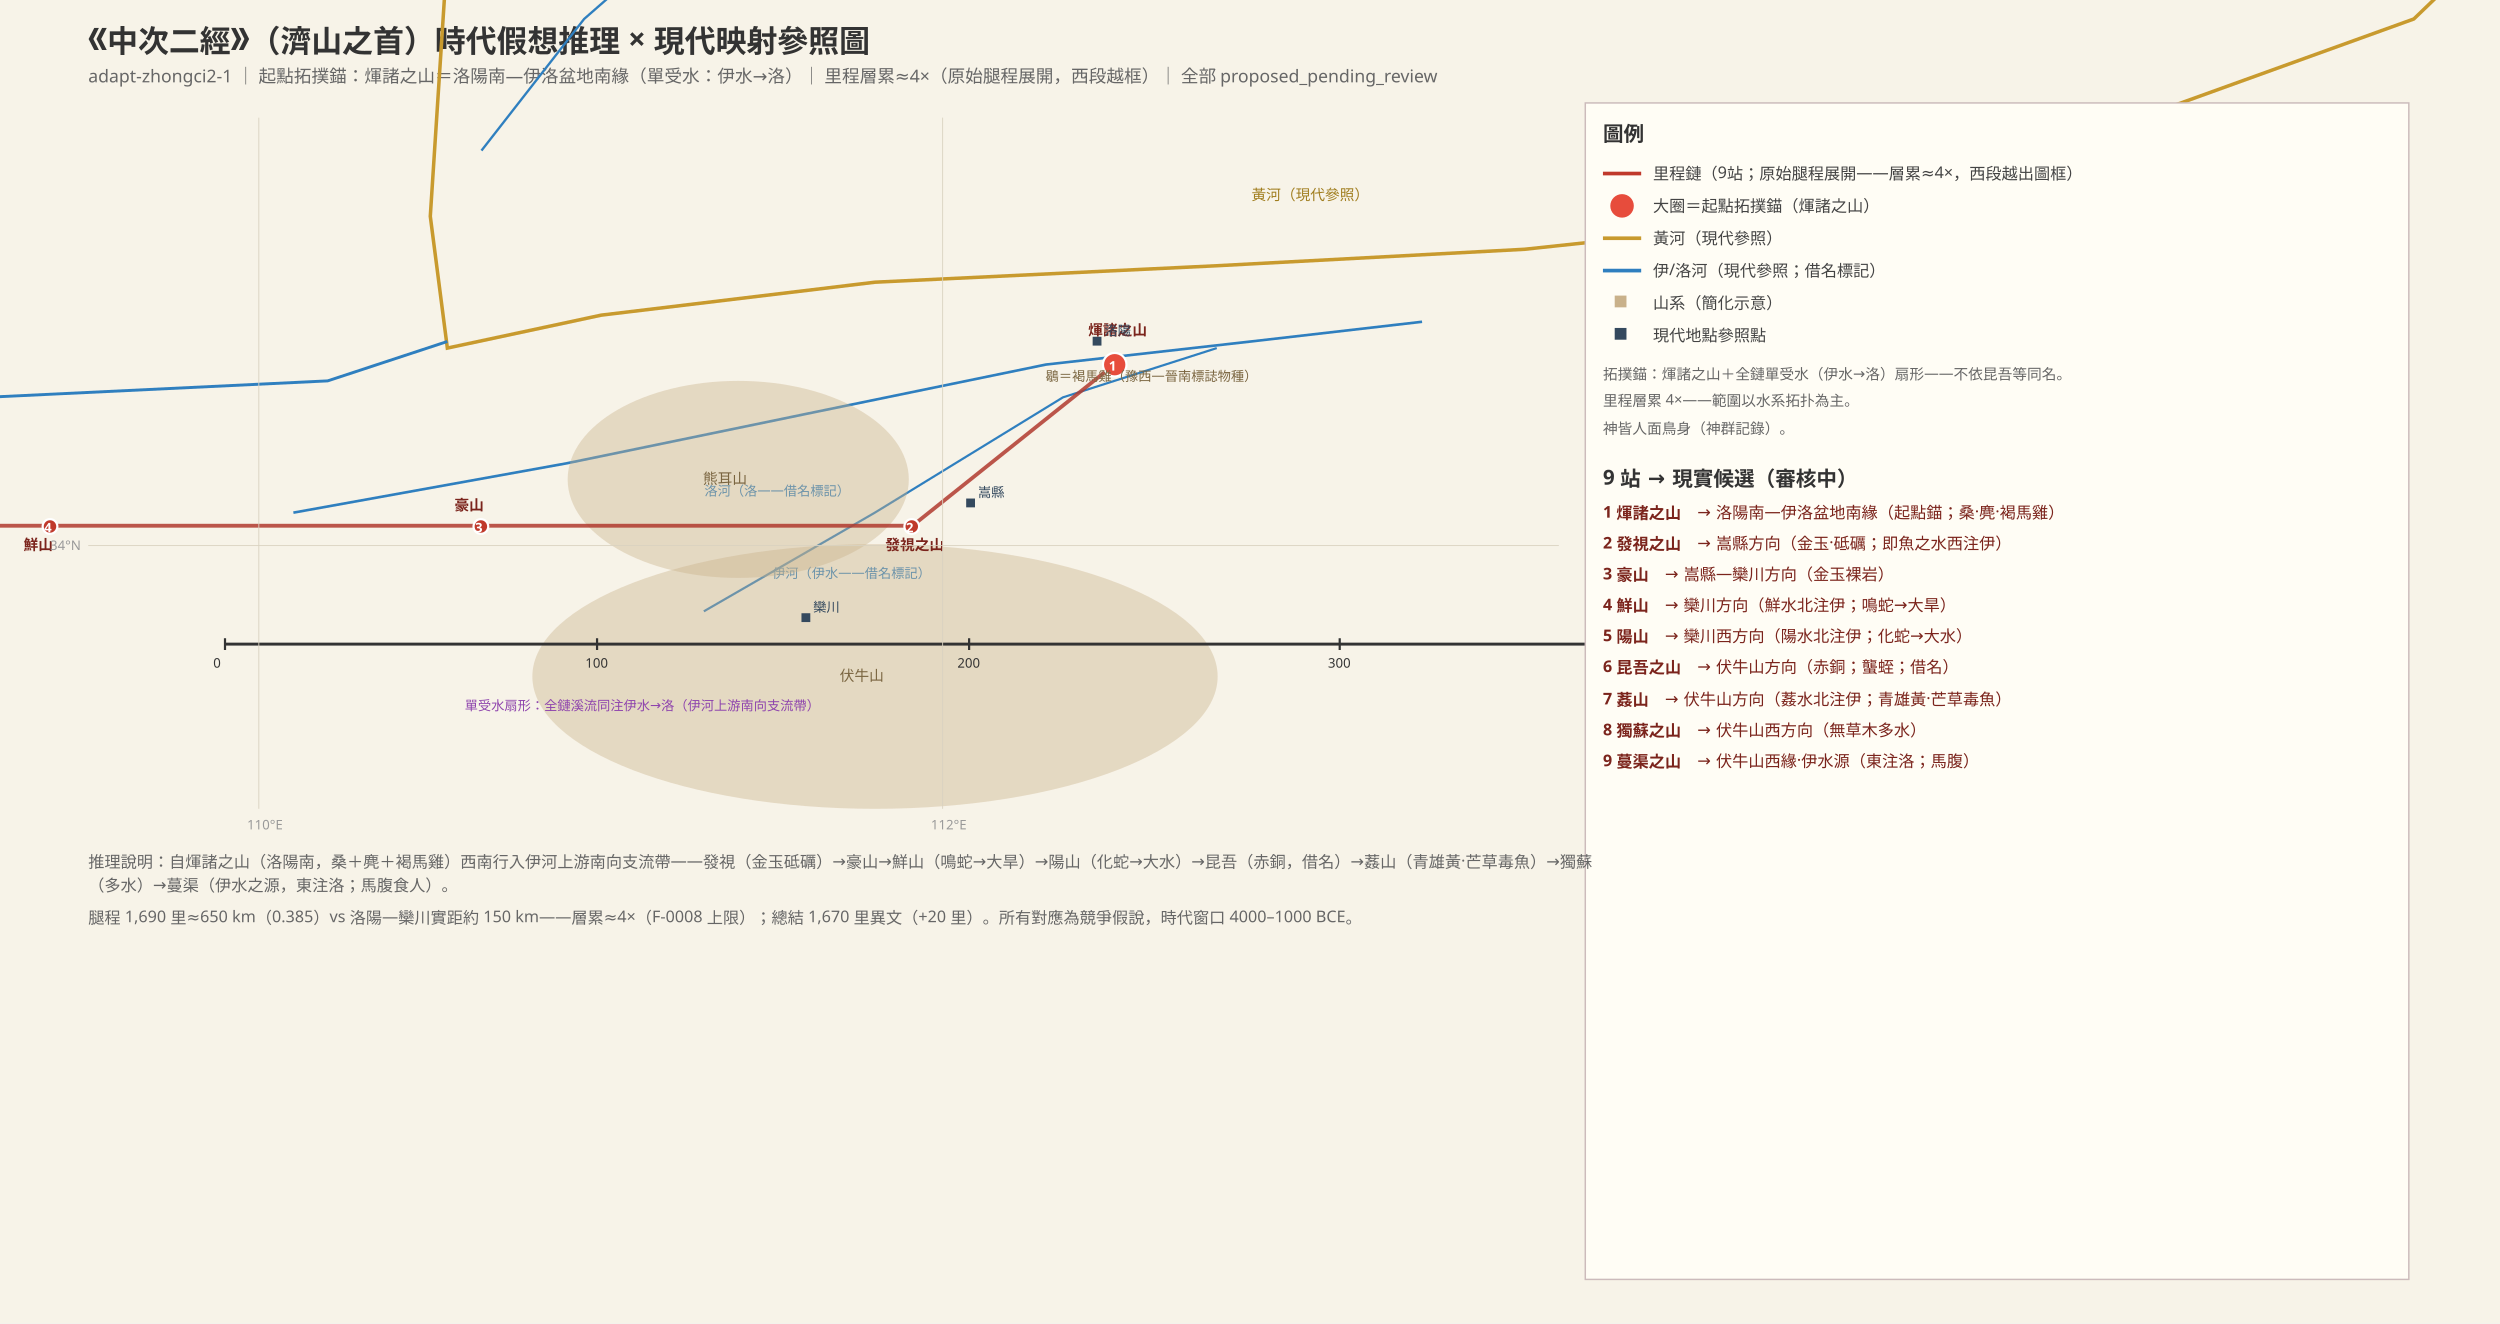
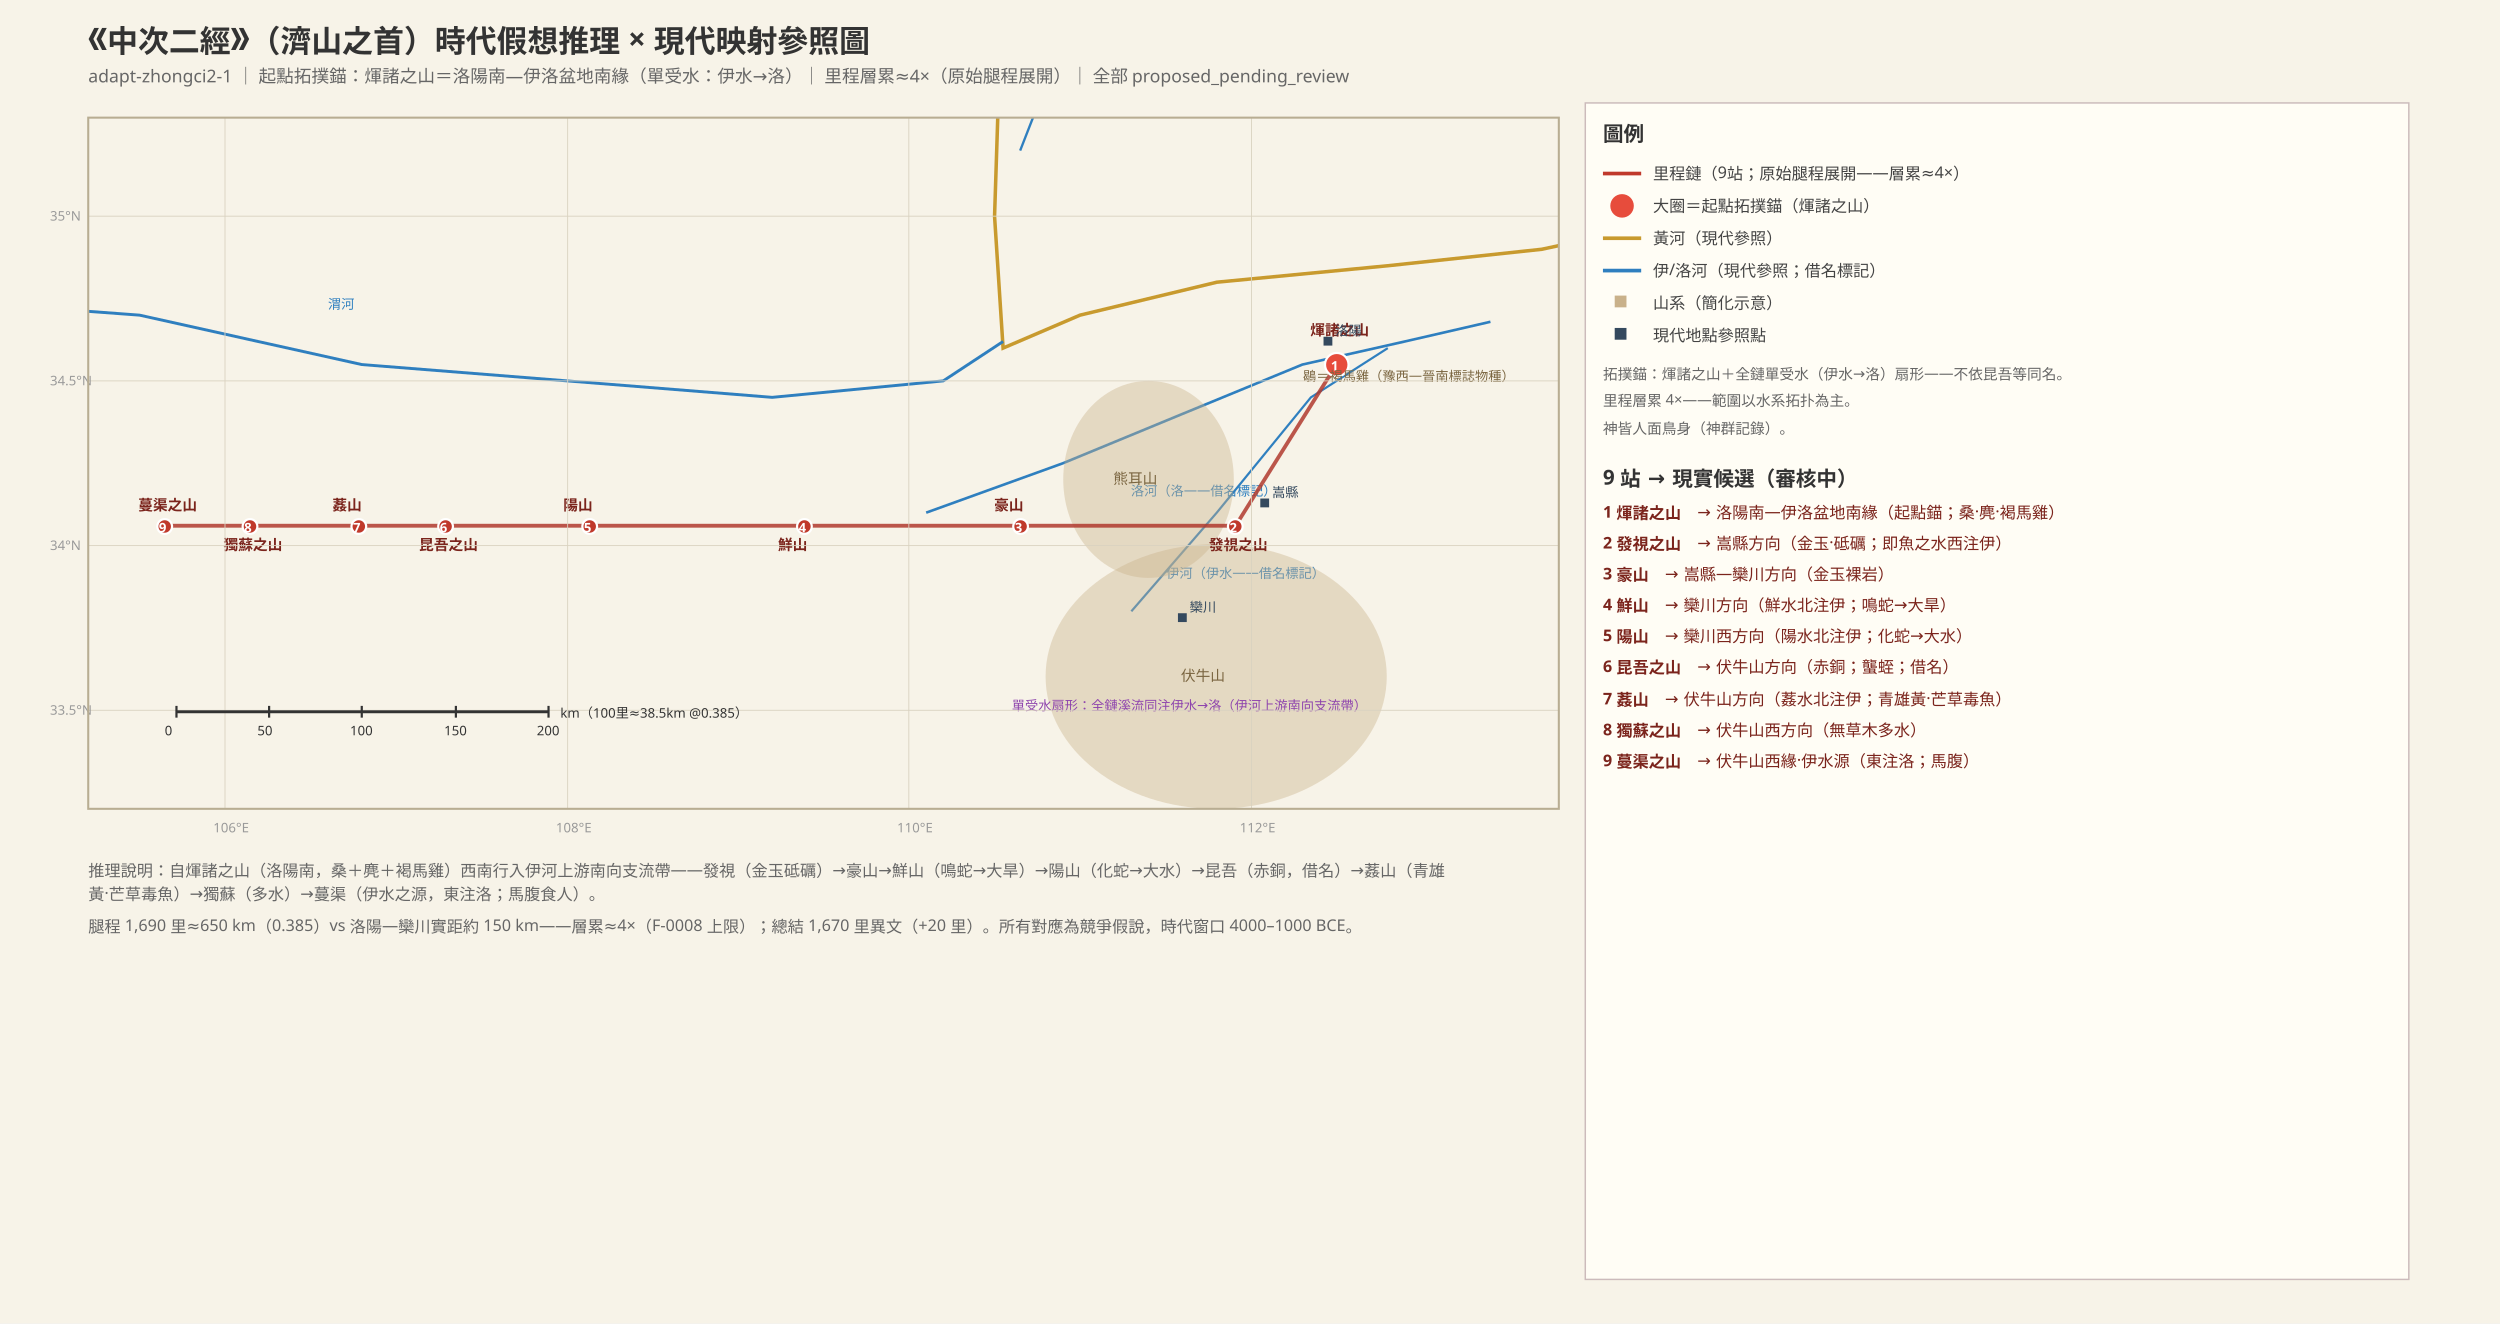
<svg xmlns="http://www.w3.org/2000/svg" width="1700" height="900" font-family="PingFang SC, Hiragino Sans GB, Microsoft YaHei, sans-serif">
  <rect width="1700" height="900" fill="#f7f3e8" />
  <defs>
    <marker id="arr" markerWidth="8" markerHeight="8" refX="7" refY="3" orient="auto">
      <path d="M0,0 L7,3 L0,6 Z" fill="#555" />
    </marker>
    <pattern id="sand" width="8" height="8" patternUnits="userSpaceOnUse">
      <rect width="8" height="8" fill="#efe3c0" />
      <circle cx="2" cy="2" r="0.8" fill="#d6b96a" />
      <circle cx="6" cy="6" r="0.8" fill="#d6b96a" />
    </pattern>
+     <clipPath id="mapclip">
+       <rect x="60" y="80" width="1000" height="470" />
+     </clipPath>
  </defs>
  <text x="60" y="34" font-size="21" font-weight="bold" fill="#333">《中次二經》（濟山之首）時代假想推理 × 現代映射參照圖</text>
-   <text x="60" y="56" font-size="12" fill="#666">adapt-zhongci2-1 ｜ 起點拓撲錨：煇諸之山＝洛陽南—伊洛盆地南緣（單受水：伊水→洛）｜ 里程層累≈4×（原始腿程展開，西段越框）｜ 全部 proposed_pending_review</text>
-   <polyline points="-2963.3,236.7 -2614.4,281.4 -2265.6,147.1 -2033.0,12.9 -1730.7,-54.3 -1451.6,-87.9 -1265.6,-99.0 -1126.0,-188.6 -986.5,-367.6 -847.0,-501.9 -707.4,-636.2 -544.7,-770.5 -428.4,-904.8 -195.8,-1039.0 60.0,-1083.8 269.3,-1083.8 432.1,-1039.0 548.4,-971.9 548.4,-815.2 478.6,-636.2 385.6,-434.8 339.1,-233.3 304.2,-31.9 292.6,147.1 304.2,236.7 408.8,214.3 594.9,191.9 827.4,180.7 1036.7,169.5 1246.0,147.1 1455.3,80.0 1641.4,12.9 1804.2,-143.8 1943.7,-300.5 2083.3,-390.0 2222.8,-434.8" fill="none" stroke="#c89a2e" stroke-width="2.4" />
-   <text x="851" y="136" font-size="10" fill="#a07d1e">黃河（現代參照）</text>
-   <polyline points="-1172.6,203.1 -870.2,214.3 -567.9,247.9 -288.8,259.0 -9.8,270.2 222.8,259.0 304.2,232.2" fill="none" stroke="#2f7fbf" stroke-width="2" />
-   <text x="-614" y="210" font-size="9" fill="#2f7fbf">渭河</text>
-   <polyline points="199.5,348.6 385.6,315.0 548.4,281.4 711.2,247.9 850.7,232.2 967.0,218.8" fill="none" stroke="#2f7fbf" stroke-width="1.8" />
-   <text x="479" y="337" font-size="9" fill="#2f7fbf">洛河（洛——借名標記）</text>
-   <polyline points="478.6,415.7 594.9,348.6 722.8,270.2 827.4,236.7" fill="none" stroke="#2f7fbf" stroke-width="1.5" />
-   <text x="525" y="393" font-size="9" fill="#2f7fbf">伊河（伊水——借名標記）</text>
-   <polyline points="711.2,-681.0 757.7,-501.9 641.4,-345.2 525.1,-99.0 397.2,12.9 327.4,102.4" fill="none" stroke="#2f7fbf" stroke-width="1.6" />
-   <text x="548" y="-345" font-size="9" fill="#2f7fbf">汾河（汾水——借名標記）</text>
-   <ellipse cx="595" cy="460" rx="233" ry="90" fill="#c9b18a" opacity="0.4" />
-   <text x="571" y="463" font-size="10" fill="#7a6540">伏牛山</text>
-   <ellipse cx="502" cy="326" rx="116" ry="67" fill="#c9b18a" opacity="0.4" />
-   <text x="478" y="329" font-size="10" fill="#7a6540">熊耳山</text>
-   <polyline points="757.7,247.9 620.5,357.5 327.4,357.5 34.4,357.5 -258.6,357.5 -454.0,357.5 -572.6,357.5 -719.1,357.5 -835.3,357.5" fill="none" stroke="#b03a2e" stroke-width="2.6" opacity="0.85" />
-   <circle cx="758" cy="248" r="8" fill="#e74c3c" stroke="#fff" stroke-width="1.5" />
-   <text x="754" y="252" font-size="9" fill="#fff" font-weight="bold">1</text>
-   <text x="740" y="228" font-size="10" fill="#7b241c" font-weight="bold">煇諸之山</text>
-   <circle cx="620" cy="358" r="5" fill="#c0392b" stroke="#fff" stroke-width="1.5" />
-   <text x="616" y="362" font-size="9" fill="#fff" font-weight="bold">2</text>
-   <text x="602" y="374" font-size="10" fill="#7b241c" font-weight="bold">發視之山</text>
-   <circle cx="327" cy="358" r="5" fill="#c0392b" stroke="#fff" stroke-width="1.5" />
-   <text x="323" y="362" font-size="9" fill="#fff" font-weight="bold">3</text>
-   <text x="309" y="347" font-size="10" fill="#7b241c" font-weight="bold">豪山</text>
-   <circle cx="34" cy="358" r="5" fill="#c0392b" stroke="#fff" stroke-width="1.5" />
-   <text x="30" y="362" font-size="9" fill="#fff" font-weight="bold">4</text>
-   <text x="16" y="374" font-size="10" fill="#7b241c" font-weight="bold">鮮山</text>
-   <circle cx="-259" cy="358" r="5" fill="#c0392b" stroke="#fff" stroke-width="1.5" />
-   <text x="-263" y="362" font-size="9" fill="#fff" font-weight="bold">5</text>
-   <text x="-277" y="347" font-size="10" fill="#7b241c" font-weight="bold">陽山</text>
-   <circle cx="-454" cy="358" r="5" fill="#c0392b" stroke="#fff" stroke-width="1.5" />
-   <text x="-458" y="362" font-size="9" fill="#fff" font-weight="bold">6</text>
-   <text x="-472" y="374" font-size="10" fill="#7b241c" font-weight="bold">昆吾之山</text>
-   <circle cx="-573" cy="358" r="5" fill="#c0392b" stroke="#fff" stroke-width="1.5" />
-   <text x="-577" y="362" font-size="9" fill="#fff" font-weight="bold">7</text>
-   <text x="-591" y="347" font-size="10" fill="#7b241c" font-weight="bold">葌山</text>
-   <circle cx="-719" cy="358" r="5" fill="#c0392b" stroke="#fff" stroke-width="1.5" />
-   <text x="-723" y="362" font-size="9" fill="#fff" font-weight="bold">8</text>
-   <text x="-737" y="374" font-size="10" fill="#7b241c" font-weight="bold">獨蘇之山</text>
-   <circle cx="-835" cy="358" r="5" fill="#c0392b" stroke="#fff" stroke-width="1.5" />
-   <text x="-839" y="362" font-size="9" fill="#fff" font-weight="bold">9</text>
-   <text x="-853" y="347" font-size="10" fill="#7b241c" font-weight="bold">蔓渠之山</text>
-   <text x="316" y="483" font-size="9" fill="#8e44ad">單受水扇形：全鏈溪流同注伊水→洛（伊河上游南向支流帶）</text>
-   <text x="711" y="259" font-size="9" fill="#7a6540">鶡＝褐馬雞（豫西—晉南標誌物種）</text>
-   <rect x="743" y="229" width="6" height="6" fill="#34495e" />
-   <text x="751" y="228" font-size="9" fill="#34495e">洛陽</text>
-   <rect x="657" y="339" width="6" height="6" fill="#34495e" />
-   <text x="665" y="338" font-size="9" fill="#34495e">嵩縣</text>
-   <rect x="545" y="417" width="6" height="6" fill="#34495e" />
-   <text x="553" y="416" font-size="9" fill="#34495e">欒川</text>
-   <line x1="153" y1="438" x2="1164" y2="438" stroke="#333" stroke-width="2" />
-   <line x1="153" y1="434" x2="153" y2="442" stroke="#333" stroke-width="1.5" />
-   <text x="145" y="454" font-size="9" fill="#333">0</text>
-   <line x1="406" y1="434" x2="406" y2="442" stroke="#333" stroke-width="1.5" />
-   <text x="398" y="454" font-size="9" fill="#333">100</text>
-   <line x1="659" y1="434" x2="659" y2="442" stroke="#333" stroke-width="1.5" />
-   <text x="651" y="454" font-size="9" fill="#333">200</text>
-   <line x1="911" y1="434" x2="911" y2="442" stroke="#333" stroke-width="1.5" />
-   <text x="903" y="454" font-size="9" fill="#333">300</text>
-   <line x1="1164" y1="434" x2="1164" y2="442" stroke="#333" stroke-width="1.5" />
-   <text x="1156" y="454" font-size="9" fill="#333">400</text>
-   <text x="1172" y="442" font-size="9" fill="#333">km（100里≈38.5km @0.385）</text>
-   <line x1="176" y1="550" x2="176" y2="80" stroke="#d9d2c0" stroke-width="0.6" />
-   <text x="168" y="564" font-size="9" fill="#999">110°E</text>
-   <line x1="641" y1="550" x2="641" y2="80" stroke="#d9d2c0" stroke-width="0.6" />
-   <text x="633" y="564" font-size="9" fill="#999">112°E</text>
+   <text x="60" y="56" font-size="12" fill="#666">adapt-zhongci2-1 ｜ 起點拓撲錨：煇諸之山＝洛陽南—伊洛盆地南緣（單受水：伊水→洛）｜ 里程層累≈4×（原始腿程展開）｜ 全部 proposed_pending_review</text>
+   <g clip-path="url(#mapclip)">
+     <polyline points="-951.6,236.7 -777.2,281.4 -602.8,147.1 -486.5,12.9 -335.3,-54.3 -195.8,-87.9 -102.8,-99.0 -33.0,-188.6 36.7,-367.6 106.5,-501.9 176.3,-636.2 257.7,-770.5 315.8,-904.8 432.1,-1039.0 560.0,-1083.8 664.7,-1083.8 746.0,-1039.0 804.2,-971.9 804.2,-815.2 769.3,-636.2 722.8,-434.8 699.5,-233.3 682.1,-31.9 676.3,147.1 682.1,236.7 734.4,214.3 827.4,191.9 943.7,180.7 1048.4,169.5 1153.0,147.1 1257.7,80.0 1350.7,12.9 1432.1,-143.8 1501.9,-300.5 1571.6,-390.0 1641.4,-434.8" fill="none" stroke="#c89a2e" stroke-width="2.4" />
+     <polyline points="-56.3,203.1 94.9,214.3 246.0,247.9 385.6,259.0 525.1,270.2 641.4,259.0 682.1,232.2" fill="none" stroke="#2f7fbf" stroke-width="2" />
+     <text x="223" y="210" font-size="9" fill="#2f7fbf">渭河</text>
+     <polyline points="629.8,348.6 722.8,315.0 804.2,281.4 885.6,247.9 955.3,232.2 1013.5,218.8" fill="none" stroke="#2f7fbf" stroke-width="1.8" />
+     <text x="769" y="337" font-size="9" fill="#2f7fbf">洛河（洛——借名標記）</text>
+     <polyline points="769.3,415.7 827.4,348.6 891.4,270.2 943.7,236.7" fill="none" stroke="#2f7fbf" stroke-width="1.5" />
+     <text x="793" y="393" font-size="9" fill="#2f7fbf">伊河（伊水——借名標記）</text>
+     <polyline points="885.6,-681.0 908.8,-501.9 850.7,-345.2 792.6,-99.0 728.6,12.9 693.7,102.4" fill="none" stroke="#2f7fbf" stroke-width="1.6" />
+     <ellipse cx="827" cy="460" rx="116" ry="90" fill="#c9b18a" opacity="0.4" />
+     <text x="803" y="463" font-size="10" fill="#7a6540">伏牛山</text>
+     <ellipse cx="781" cy="326" rx="58" ry="67" fill="#c9b18a" opacity="0.4" />
+     <text x="757" y="329" font-size="10" fill="#7a6540">熊耳山</text>
+     <polyline points="908.8,247.9 840.2,357.5 693.7,357.5 547.2,357.5 400.7,357.5 303.0,357.5 243.7,357.5 170.5,357.5 112.3,357.5" fill="none" stroke="#b03a2e" stroke-width="2.6" opacity="0.85" />
+     <circle cx="909" cy="248" r="8" fill="#e74c3c" stroke="#fff" stroke-width="1.5" />
+     <text x="905" y="252" font-size="9" fill="#fff" font-weight="bold">1</text>
+     <text x="891" y="228" font-size="10" fill="#7b241c" font-weight="bold">煇諸之山</text>
+     <circle cx="840" cy="358" r="5" fill="#c0392b" stroke="#fff" stroke-width="1.5" />
+     <text x="836" y="362" font-size="9" fill="#fff" font-weight="bold">2</text>
+     <text x="822" y="374" font-size="10" fill="#7b241c" font-weight="bold">發視之山</text>
+     <circle cx="694" cy="358" r="5" fill="#c0392b" stroke="#fff" stroke-width="1.5" />
+     <text x="690" y="362" font-size="9" fill="#fff" font-weight="bold">3</text>
+     <text x="676" y="347" font-size="10" fill="#7b241c" font-weight="bold">豪山</text>
+     <circle cx="547" cy="358" r="5" fill="#c0392b" stroke="#fff" stroke-width="1.5" />
+     <text x="543" y="362" font-size="9" fill="#fff" font-weight="bold">4</text>
+     <text x="529" y="374" font-size="10" fill="#7b241c" font-weight="bold">鮮山</text>
+     <circle cx="401" cy="358" r="5" fill="#c0392b" stroke="#fff" stroke-width="1.5" />
+     <text x="397" y="362" font-size="9" fill="#fff" font-weight="bold">5</text>
+     <text x="383" y="347" font-size="10" fill="#7b241c" font-weight="bold">陽山</text>
+     <circle cx="303" cy="358" r="5" fill="#c0392b" stroke="#fff" stroke-width="1.5" />
+     <text x="299" y="362" font-size="9" fill="#fff" font-weight="bold">6</text>
+     <text x="285" y="374" font-size="10" fill="#7b241c" font-weight="bold">昆吾之山</text>
+     <circle cx="244" cy="358" r="5" fill="#c0392b" stroke="#fff" stroke-width="1.5" />
+     <text x="240" y="362" font-size="9" fill="#fff" font-weight="bold">7</text>
+     <text x="226" y="347" font-size="10" fill="#7b241c" font-weight="bold">葌山</text>
+     <circle cx="170" cy="358" r="5" fill="#c0392b" stroke="#fff" stroke-width="1.5" />
+     <text x="166" y="362" font-size="9" fill="#fff" font-weight="bold">8</text>
+     <text x="152" y="374" font-size="10" fill="#7b241c" font-weight="bold">獨蘇之山</text>
+     <circle cx="112" cy="358" r="5" fill="#c0392b" stroke="#fff" stroke-width="1.5" />
+     <text x="108" y="362" font-size="9" fill="#fff" font-weight="bold">9</text>
+     <text x="94" y="347" font-size="10" fill="#7b241c" font-weight="bold">蔓渠之山</text>
+     <text x="688" y="483" font-size="9" fill="#8e44ad">單受水扇形：全鏈溪流同注伊水→洛（伊河上游南向支流帶）</text>
+     <text x="886" y="259" font-size="9" fill="#7a6540">鶡＝褐馬雞（豫西—晉南標誌物種）</text>
+     <rect x="900" y="229" width="6" height="6" fill="#34495e" />
+     <text x="908" y="228" font-size="9" fill="#34495e">洛陽</text>
+     <rect x="857" y="339" width="6" height="6" fill="#34495e" />
+     <text x="865" y="338" font-size="9" fill="#34495e">嵩縣</text>
+     <rect x="801" y="417" width="6" height="6" fill="#34495e" />
+     <text x="809" y="416" font-size="9" fill="#34495e">欒川</text>
+   </g>
+   <line x1="153" y1="550" x2="153" y2="80" stroke="#d9d2c0" stroke-width="0.6" />
+   <text x="145" y="566" font-size="9" fill="#999">106°E</text>
+   <line x1="386" y1="550" x2="386" y2="80" stroke="#d9d2c0" stroke-width="0.6" />
+   <text x="378" y="566" font-size="9" fill="#999">108°E</text>
+   <line x1="618" y1="550" x2="618" y2="80" stroke="#d9d2c0" stroke-width="0.6" />
+   <text x="610" y="566" font-size="9" fill="#999">110°E</text>
+   <line x1="851" y1="550" x2="851" y2="80" stroke="#d9d2c0" stroke-width="0.6" />
+   <text x="843" y="566" font-size="9" fill="#999">112°E</text>
+   <line x1="60" y1="483" x2="1060" y2="483" stroke="#d9d2c0" stroke-width="0.6" />
+   <text x="34" y="486" font-size="9" fill="#999">33.5°N</text>
  <line x1="60" y1="371" x2="1060" y2="371" stroke="#d9d2c0" stroke-width="0.6" />
  <text x="34" y="374" font-size="9" fill="#999">34°N</text>
+   <line x1="60" y1="259" x2="1060" y2="259" stroke="#d9d2c0" stroke-width="0.6" />
+   <text x="34" y="262" font-size="9" fill="#999">34.5°N</text>
+   <line x1="60" y1="147" x2="1060" y2="147" stroke="#d9d2c0" stroke-width="0.6" />
+   <text x="34" y="150" font-size="9" fill="#999">35°N</text>
+   <rect x="60" y="80" width="1000" height="470" fill="none" stroke="#b8ad92" stroke-width="1.4" />
+   <line x1="120" y1="484" x2="373" y2="484" stroke="#333" stroke-width="2" />
+   <line x1="120" y1="480" x2="120" y2="488" stroke="#333" stroke-width="1.5" />
+   <text x="112" y="500" font-size="9" fill="#333">0</text>
+   <line x1="183" y1="480" x2="183" y2="488" stroke="#333" stroke-width="1.5" />
+   <text x="175" y="500" font-size="9" fill="#333">50</text>
+   <line x1="246" y1="480" x2="246" y2="488" stroke="#333" stroke-width="1.5" />
+   <text x="238" y="500" font-size="9" fill="#333">100</text>
+   <line x1="310" y1="480" x2="310" y2="488" stroke="#333" stroke-width="1.5" />
+   <text x="302" y="500" font-size="9" fill="#333">150</text>
+   <line x1="373" y1="480" x2="373" y2="488" stroke="#333" stroke-width="1.5" />
+   <text x="365" y="500" font-size="9" fill="#333">200</text>
+   <text x="381" y="488" font-size="9" fill="#333">km（100里≈38.5km @0.385）</text>
  <rect x="1078" y="70" width="560" height="800" fill="#fffdf5" stroke="#cbb" />
  <text x="1090" y="96" font-size="14" font-weight="bold" fill="#333">圖例</text>
  <line x1="1090" y1="118" x2="1116" y2="118" stroke="#c0392b" stroke-width="2.5" />
-   <text x="1124" y="122" font-size="11" fill="#444">里程鏈（9站；原始腿程展開——層累≈4×，西段越出圖框）</text>
+   <text x="1124" y="122" font-size="11" fill="#444">里程鏈（9站；原始腿程展開——層累≈4×）</text>
  <circle cx="1103" cy="140" r="8" fill="#e74c3c" />
  <text x="1124" y="144" font-size="11" fill="#444">大圈＝起點拓撲錨（煇諸之山）</text>
  <line x1="1090" y1="162" x2="1116" y2="162" stroke="#c89a2e" stroke-width="2.5" />
  <text x="1124" y="166" font-size="11" fill="#444">黃河（現代參照）</text>
  <line x1="1090" y1="184" x2="1116" y2="184" stroke="#2f7fbf" stroke-width="2.5" />
  <text x="1124" y="188" font-size="11" fill="#444">伊/洛河（現代參照；借名標記）</text>
  <rect x="1098" y="201" width="8" height="8" fill="#c9b18a" />
  <text x="1124" y="210" font-size="11" fill="#444">山系（簡化示意）</text>
  <rect x="1098" y="223" width="8" height="8" fill="#34495e" />
  <text x="1124" y="232" font-size="11" fill="#444">現代地點參照點</text>
  <text x="1090" y="258" font-size="10" fill="#666">拓撲錨：煇諸之山＋全鏈單受水（伊水→洛）扇形——不依昆吾等同名。</text>
  <text x="1090" y="276" font-size="10" fill="#666">里程層累 4×——範圍以水系拓扑為主。</text>
  <text x="1090" y="295" font-size="10" fill="#666">神皆人面鳥身（神群記錄）。</text>
  <text x="1090" y="329.5" font-size="14" font-weight="bold" fill="#333">9 站 → 現實候選（審核中）</text>
  <text x="1090" y="352" font-size="11" fill="#7b241c">
    <tspan font-weight="bold"> 1 煇諸之山</tspan>　→ 洛陽南—伊洛盆地南緣（起點錨；桑·麂·褐馬雞）</text>
  <text x="1090" y="373" font-size="11" fill="#7b241c">
    <tspan font-weight="bold"> 2 發視之山</tspan>　→ 嵩縣方向（金玉·砥礪；即魚之水西注伊）</text>
  <text x="1090" y="394" font-size="11" fill="#7b241c">
    <tspan font-weight="bold"> 3 豪山</tspan>　→ 嵩縣—欒川方向（金玉裸岩）</text>
  <text x="1090" y="415" font-size="11" fill="#7b241c">
    <tspan font-weight="bold"> 4 鮮山</tspan>　→ 欒川方向（鮮水北注伊；鳴蛇→大旱）</text>
  <text x="1090" y="436" font-size="11" fill="#7b241c">
    <tspan font-weight="bold"> 5 陽山</tspan>　→ 欒川西方向（陽水北注伊；化蛇→大水）</text>
  <text x="1090" y="457" font-size="11" fill="#7b241c">
    <tspan font-weight="bold"> 6 昆吾之山</tspan>　→ 伏牛山方向（赤銅；蠪蛭；借名）</text>
  <text x="1090" y="479" font-size="11" fill="#7b241c">
    <tspan font-weight="bold"> 7 葌山</tspan>　→ 伏牛山方向（葌水北注伊；青雄黃·芒草毒魚）</text>
  <text x="1090" y="500" font-size="11" fill="#7b241c">
    <tspan font-weight="bold"> 8 獨蘇之山</tspan>　→ 伏牛山西方向（無草木多水）</text>
  <text x="1090" y="521" font-size="11" fill="#7b241c">
    <tspan font-weight="bold"> 9 蔓渠之山</tspan>　→ 伏牛山西緣·伊水源（東注洛；馬腹）</text>
-   <text x="60" y="590" font-size="11" fill="#666">推理說明：自煇諸之山（洛陽南，桑＋麂＋褐馬雞）西南行入伊河上游南向支流帶——發視（金玉砥礪）→豪山→鮮山（鳴蛇→大旱）→陽山（化蛇→大水）→昆吾（赤銅，借名）→葌山（青雄黃·芒草毒魚）→獨蘇</text>
-   <text x="60" y="606" font-size="11" fill="#666">（多水）→蔓渠（伊水之源，東注洛；馬腹食人）。</text>
-   <text x="60" y="628" font-size="11" fill="#666">腿程 1,690 里≈650 km（0.385）vs 洛陽—欒川實距約 150 km——層累≈4×（F-0008 上限）；總結 1,670 里異文（+20 里）。所有對應為競爭假說，時代窗口 4000–1000 BCE。</text>
+   <text x="60" y="596" font-size="11" fill="#666">推理說明：自煇諸之山（洛陽南，桑＋麂＋褐馬雞）西南行入伊河上游南向支流帶——發視（金玉砥礪）→豪山→鮮山（鳴蛇→大旱）→陽山（化蛇→大水）→昆吾（赤銅，借名）→葌山（青雄</text>
+   <text x="60" y="612" font-size="11" fill="#666">黃·芒草毒魚）→獨蘇（多水）→蔓渠（伊水之源，東注洛；馬腹食人）。</text>
+   <text x="60" y="634" font-size="11" fill="#666">腿程 1,690 里≈650 km（0.385）vs 洛陽—欒川實距約 150 km——層累≈4×（F-0008 上限）；總結 1,670 里異文（+20 里）。所有對應為競爭假說，時代窗口 4000–1000 BCE。</text>
</svg>
